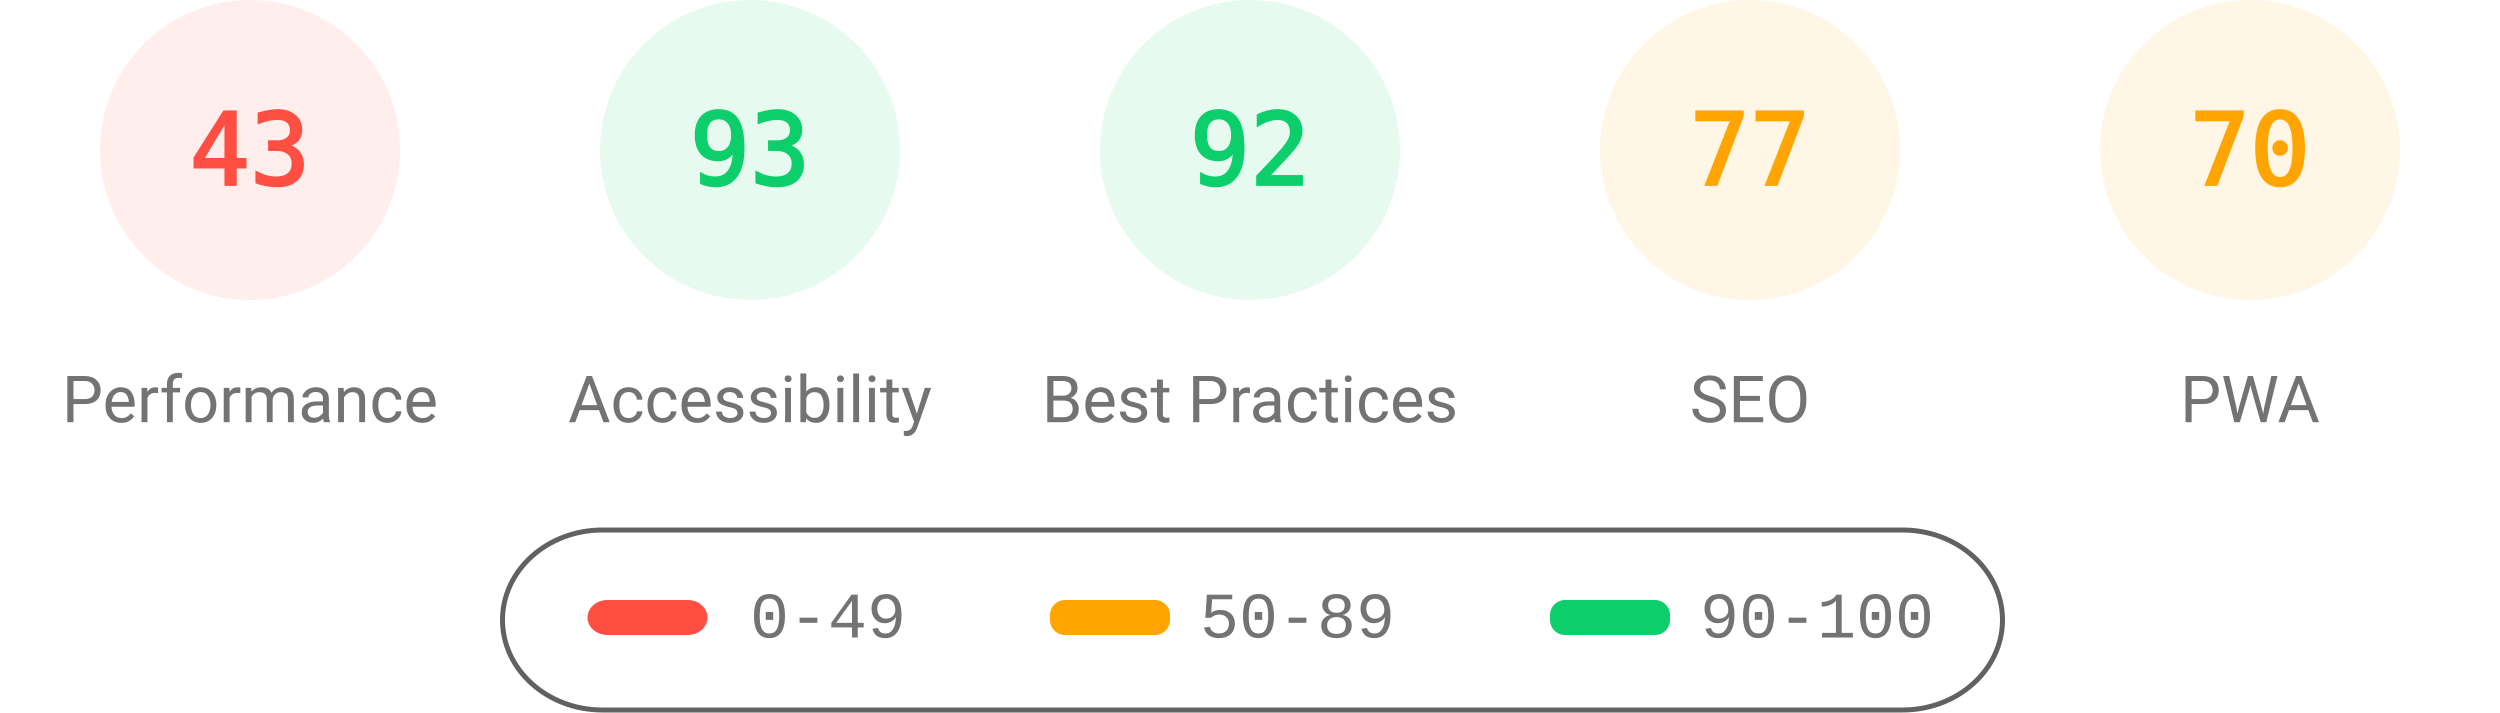
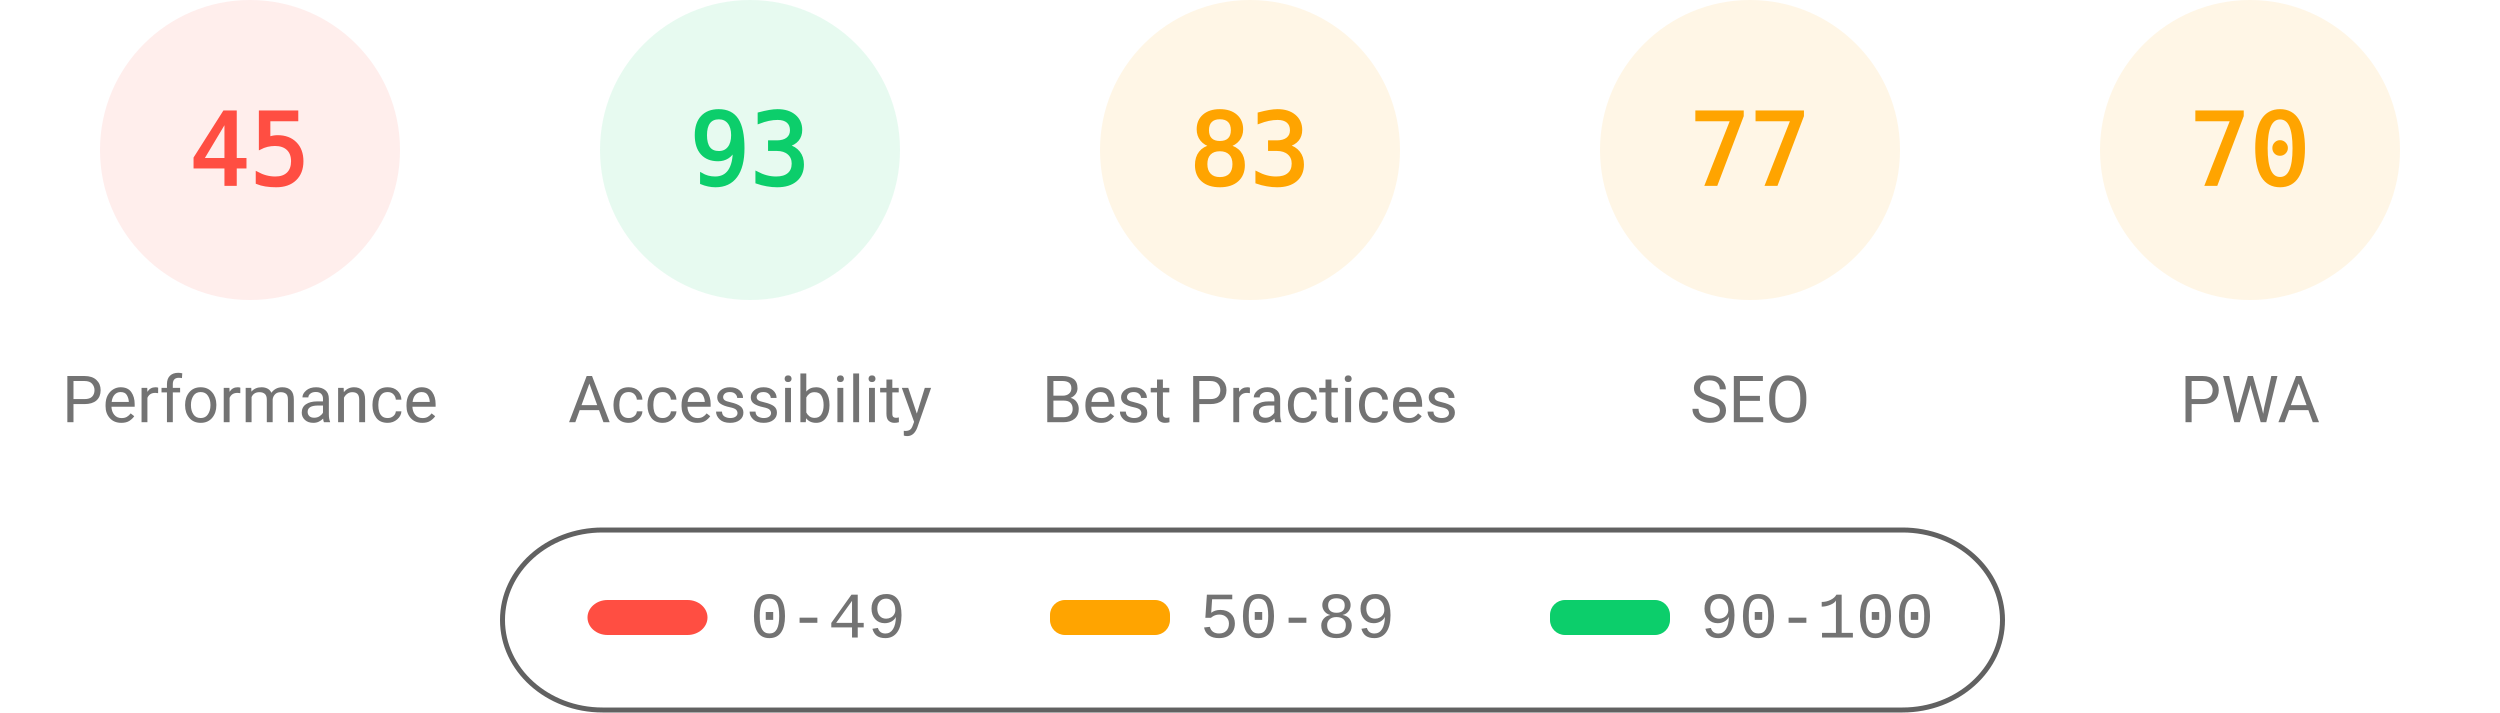
<svg xmlns="http://www.w3.org/2000/svg" fill="none" width="1000" height="285">
  <style>.gauge-base{opacity:.1}.gauge-arc{fill:none;animation-delay:250ms;stroke-linecap:round;transform:rotate(-90deg);transform-origin:100px 60px;animation:load-gauge 1s ease forwards}.guage-text{font-size:40px;font-family:monospace;text-align:center}.guage-red{color:#ff4e42;fill:#ff4e42;stroke:#ff4e42}.guage-orange{color:#ffa400;fill:#ffa400;stroke:#ffa400}.guage-green{color:#0cce6b;fill:#0cce6b;stroke:#0cce6b}.guage-undefined{color:#5c5c5c;fill:#5c5c5c;stroke:#5c5c5c}.guage-title{color:#737373;fill:#737373;stroke:none;font-size:26px;line-height:26px;font-family:Roboto,Halvetica,Arial,sans-serif}@keyframes load-gauge{from{stroke-dasharray:0 352.858}}</style>
  <svg class="guage-div guage-perf guage-red" viewBox="0 0 200 200" width="200" height="200">
    <circle class="gauge-base" r="56" cx="100" cy="60" stroke-width="8" />
-     <circle class="gauge-arc guage-arc-1" r="56" cx="100" cy="60" stroke-width="8" style="stroke-dasharray:151.299,351.858" />
-     <text class="guage-text" x="100" y="60" alignment-baseline="central" dominant-baseline="central" text-anchor="middle">43</text>
+     <circle class="gauge-arc guage-arc-1" r="56" cx="100" cy="60" stroke-width="8" style="stroke-dasharray:158.336,351.858" />
+     <text class="guage-text" x="100" y="60" alignment-baseline="central" dominant-baseline="central" text-anchor="middle">45</text>
    <text class="guage-title" x="100" y="160" alignment-baseline="central" dominant-baseline="central" text-anchor="middle">Performance</text>
  </svg>
  <svg class="guage-div guage-acc guage-green" viewBox="0 0 200 200" width="200" height="200" x="200">
    <circle class="gauge-base" r="56" cx="100" cy="60" stroke-width="8" />
    <circle class="gauge-arc guage-arc-2" r="56" cx="100" cy="60" stroke-width="8" style="stroke-dasharray:327.228,351.858" />
    <text class="guage-text" x="100" y="60" alignment-baseline="central" dominant-baseline="central" text-anchor="middle">93</text>
    <text class="guage-title" x="100" y="160" alignment-baseline="central" dominant-baseline="central" text-anchor="middle">Accessibility</text>
  </svg>
-   <svg class="guage-div guage-best guage-green" viewBox="0 0 200 200" width="200" height="200" x="400">
+   <svg class="guage-div guage-best guage-orange" viewBox="0 0 200 200" width="200" height="200" x="400">
    <circle class="gauge-base" r="56" cx="100" cy="60" stroke-width="8" />
-     <circle class="gauge-arc guage-arc-3" r="56" cx="100" cy="60" stroke-width="8" style="stroke-dasharray:323.709,351.858" />
-     <text class="guage-text" x="100" y="60" alignment-baseline="central" dominant-baseline="central" text-anchor="middle">92</text>
+     <circle class="gauge-arc guage-arc-3" r="56" cx="100" cy="60" stroke-width="8" style="stroke-dasharray:292.042,351.858" />
+     <text class="guage-text" x="100" y="60" alignment-baseline="central" dominant-baseline="central" text-anchor="middle">83</text>
    <text class="guage-title" x="100" y="160" alignment-baseline="central" dominant-baseline="central" text-anchor="middle">Best Practices</text>
  </svg>
  <svg class="guage-div guage-seo guage-orange" viewBox="0 0 200 200" width="200" height="200" x="600">
    <circle class="gauge-base" r="56" cx="100" cy="60" stroke-width="8" />
    <circle class="gauge-arc guage-arc-4" r="56" cx="100" cy="60" stroke-width="8" style="stroke-dasharray:270.931,351.858" />
    <text class="guage-text" x="100" y="60" alignment-baseline="central" dominant-baseline="central" text-anchor="middle">77</text>
    <text class="guage-title" x="100" y="160" alignment-baseline="central" dominant-baseline="central" text-anchor="middle">SEO</text>
  </svg>
  <svg class="guage-div guage-pwa guage-orange" viewBox="0 0 200 200" width="200" height="200" x="800">
    <circle class="gauge-base" r="56" cx="100" cy="60" stroke-width="8" />
    <circle class="gauge-arc guage-arc-4" r="56" cx="100" cy="60" stroke-width="8" style="stroke-dasharray:246.301,351.858" />
    <text class="guage-text" x="100" y="60" alignment-baseline="central" dominant-baseline="central" text-anchor="middle">70</text>
    <text class="guage-title" x="100" y="160" alignment-baseline="central" dominant-baseline="central" text-anchor="middle">PWA</text>
  </svg>
  <svg width="604" height="76" x="200" y="210">
    <path fill="none" id="canvas_background" d="M-1-1h604v80H-1z" />
    <rect fill-opacity="0" stroke="#616161" stroke-width="2" rx="40" id="svg_2" height="72" width="600" y="2" x="1" fill="#000" />
    <rect stroke="#000" rx="8" id="svg_3" height="14" width="48" y="30" x="35" stroke-opacity="null" stroke-width="0" fill="#ff4e42" />
    <rect stroke="#000" rx="6" id="svg_4" height="14" width="48" y="30" x="220" stroke-opacity="null" stroke-width="0" fill="#ffa400" />
    <rect stroke="#000" rx="6" id="svg_5" height="14" width="48" y="30" x="420" stroke-opacity="null" stroke-width="0" fill="#0cce6b" />
    <text xml:space="preserve" text-anchor="start" font-family="'Courier New', Courier, monospace" font-size="26" id="svg_6" y="45" x="100" stroke-opacity="null" stroke-width="0" stroke="#000" fill="#737373">0-49</text>
    <text xml:space="preserve" text-anchor="start" font-family="'Courier New', Courier, monospace" font-size="26" id="svg_7" y="45" x="280" stroke-opacity="null" stroke-width="0" stroke="#000" fill="#737373">50-89</text>
    <text xml:space="preserve" text-anchor="start" font-family="'Courier New', Courier, monospace" font-size="26" id="svg_8" y="45" x="480" stroke-opacity="null" stroke-width="0" stroke="#000" fill="#737373">90-100</text>
  </svg>
</svg>
